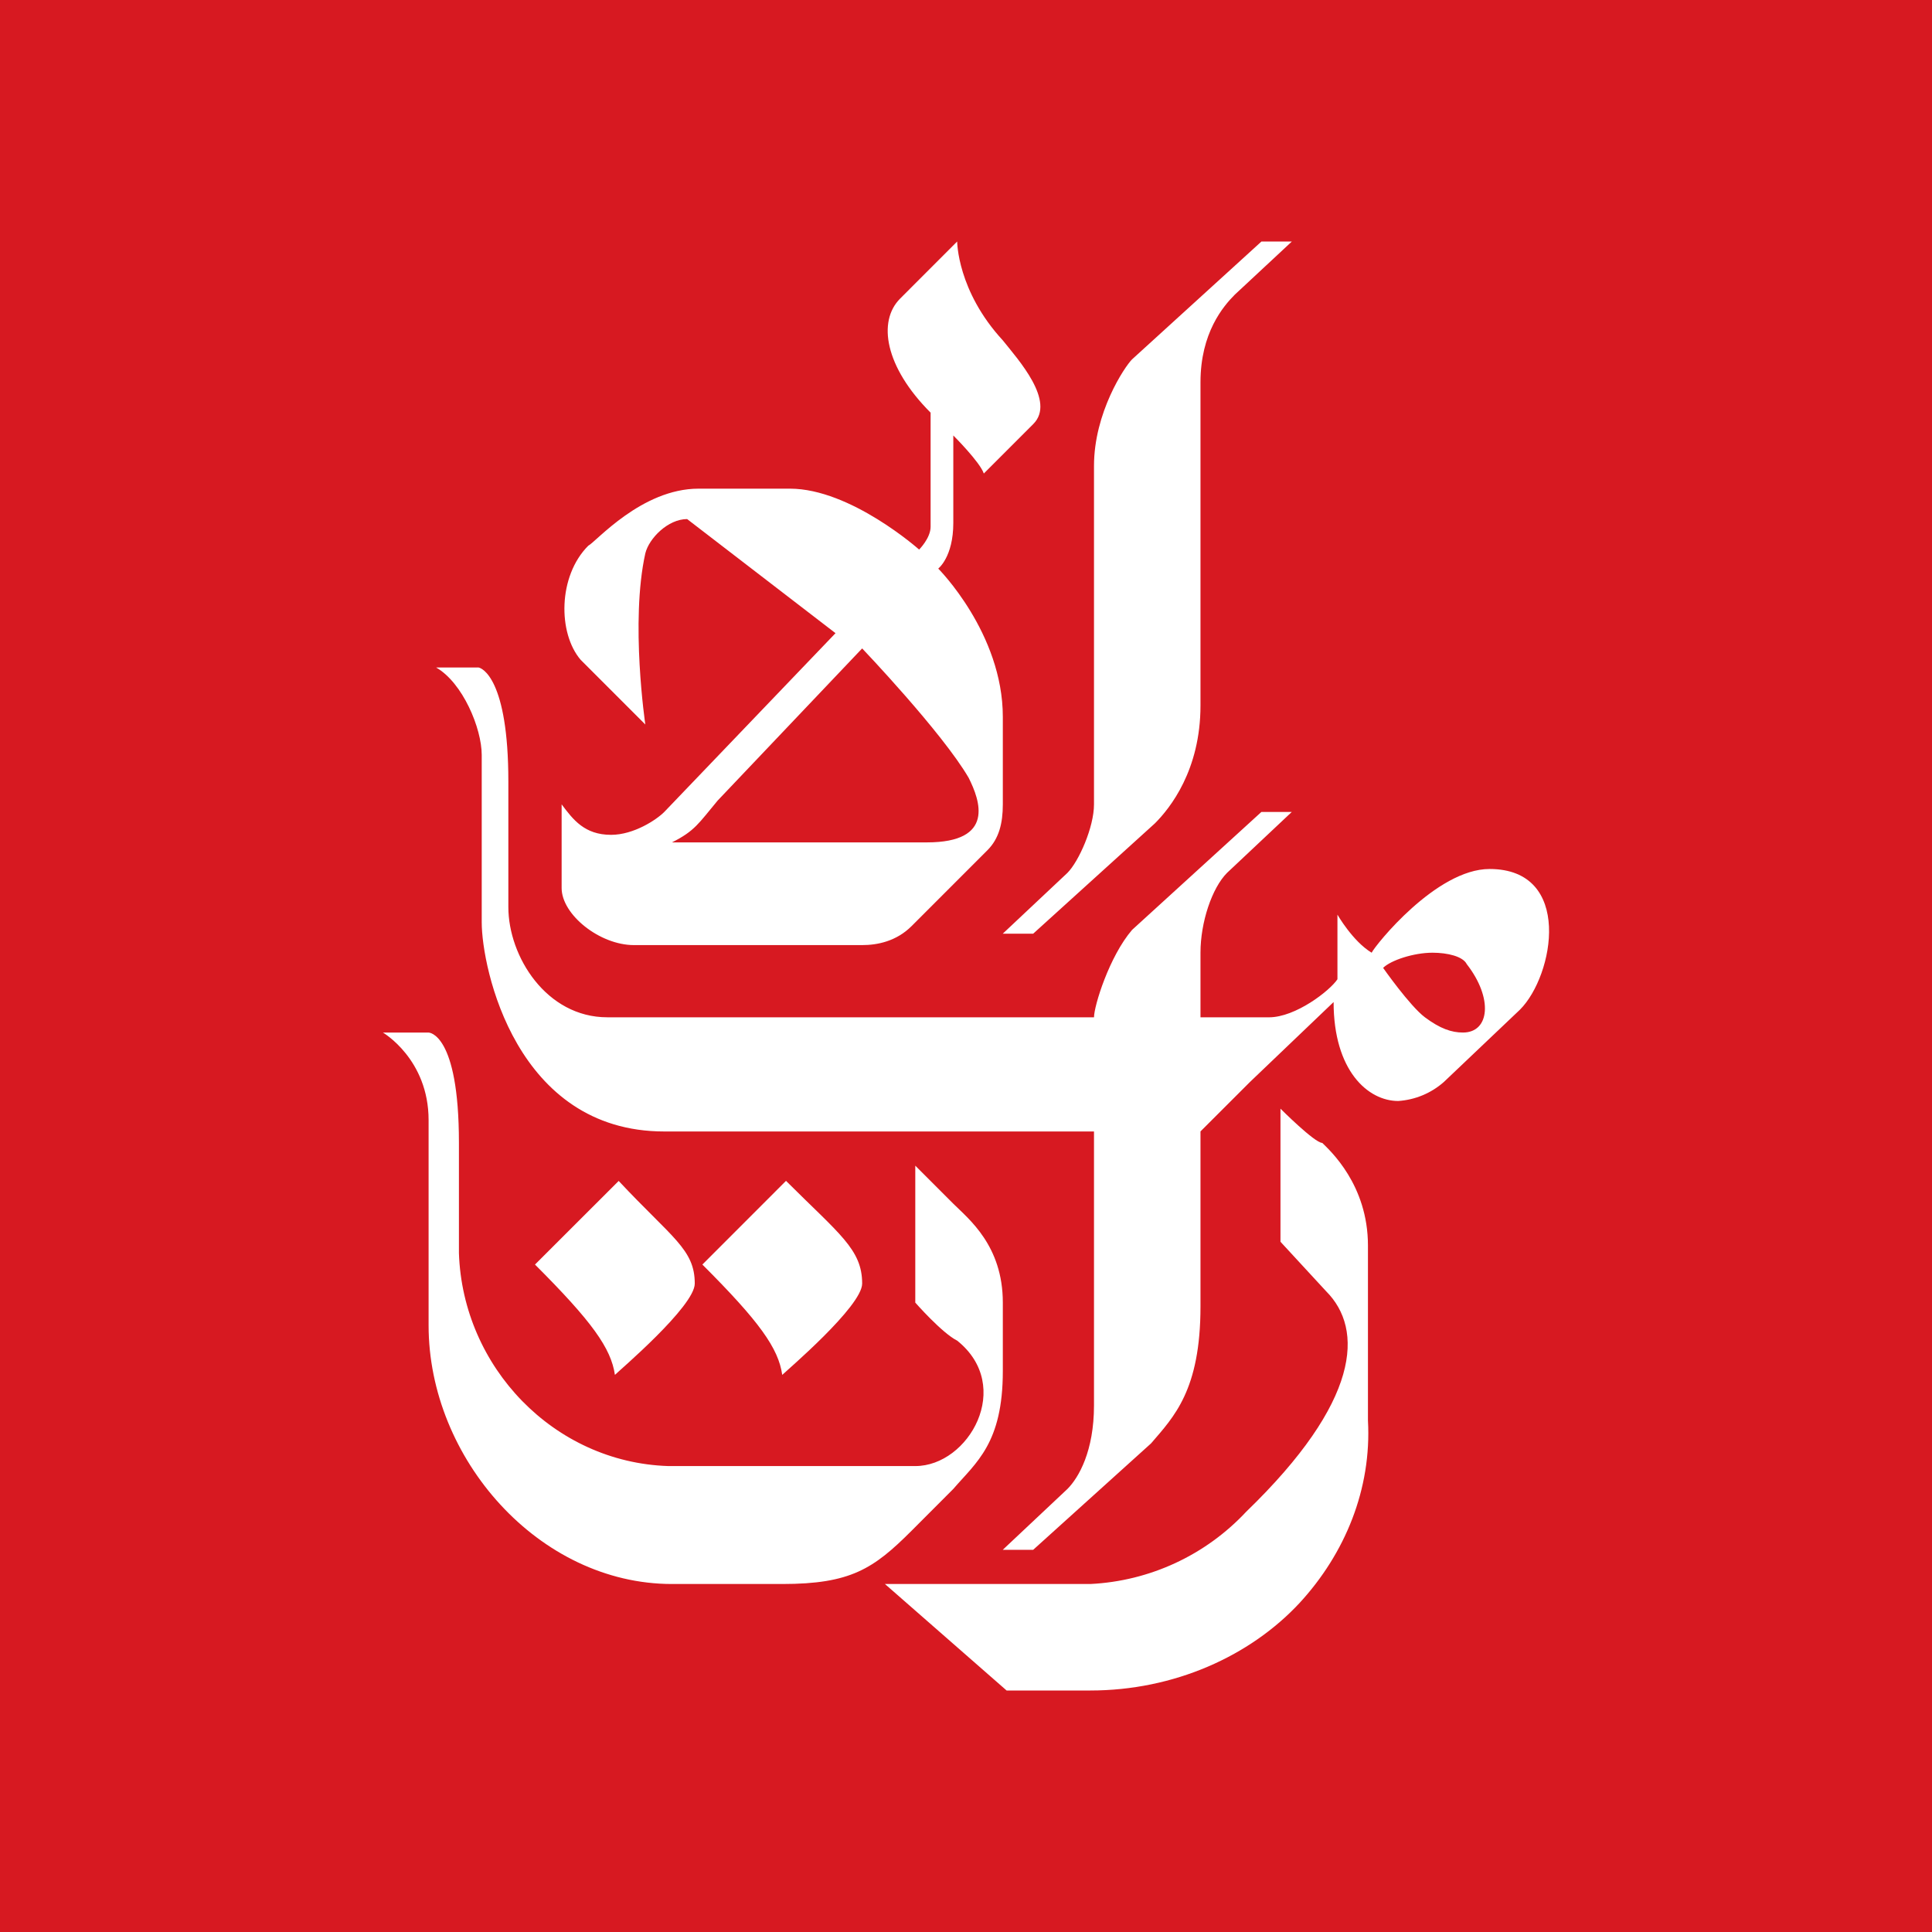
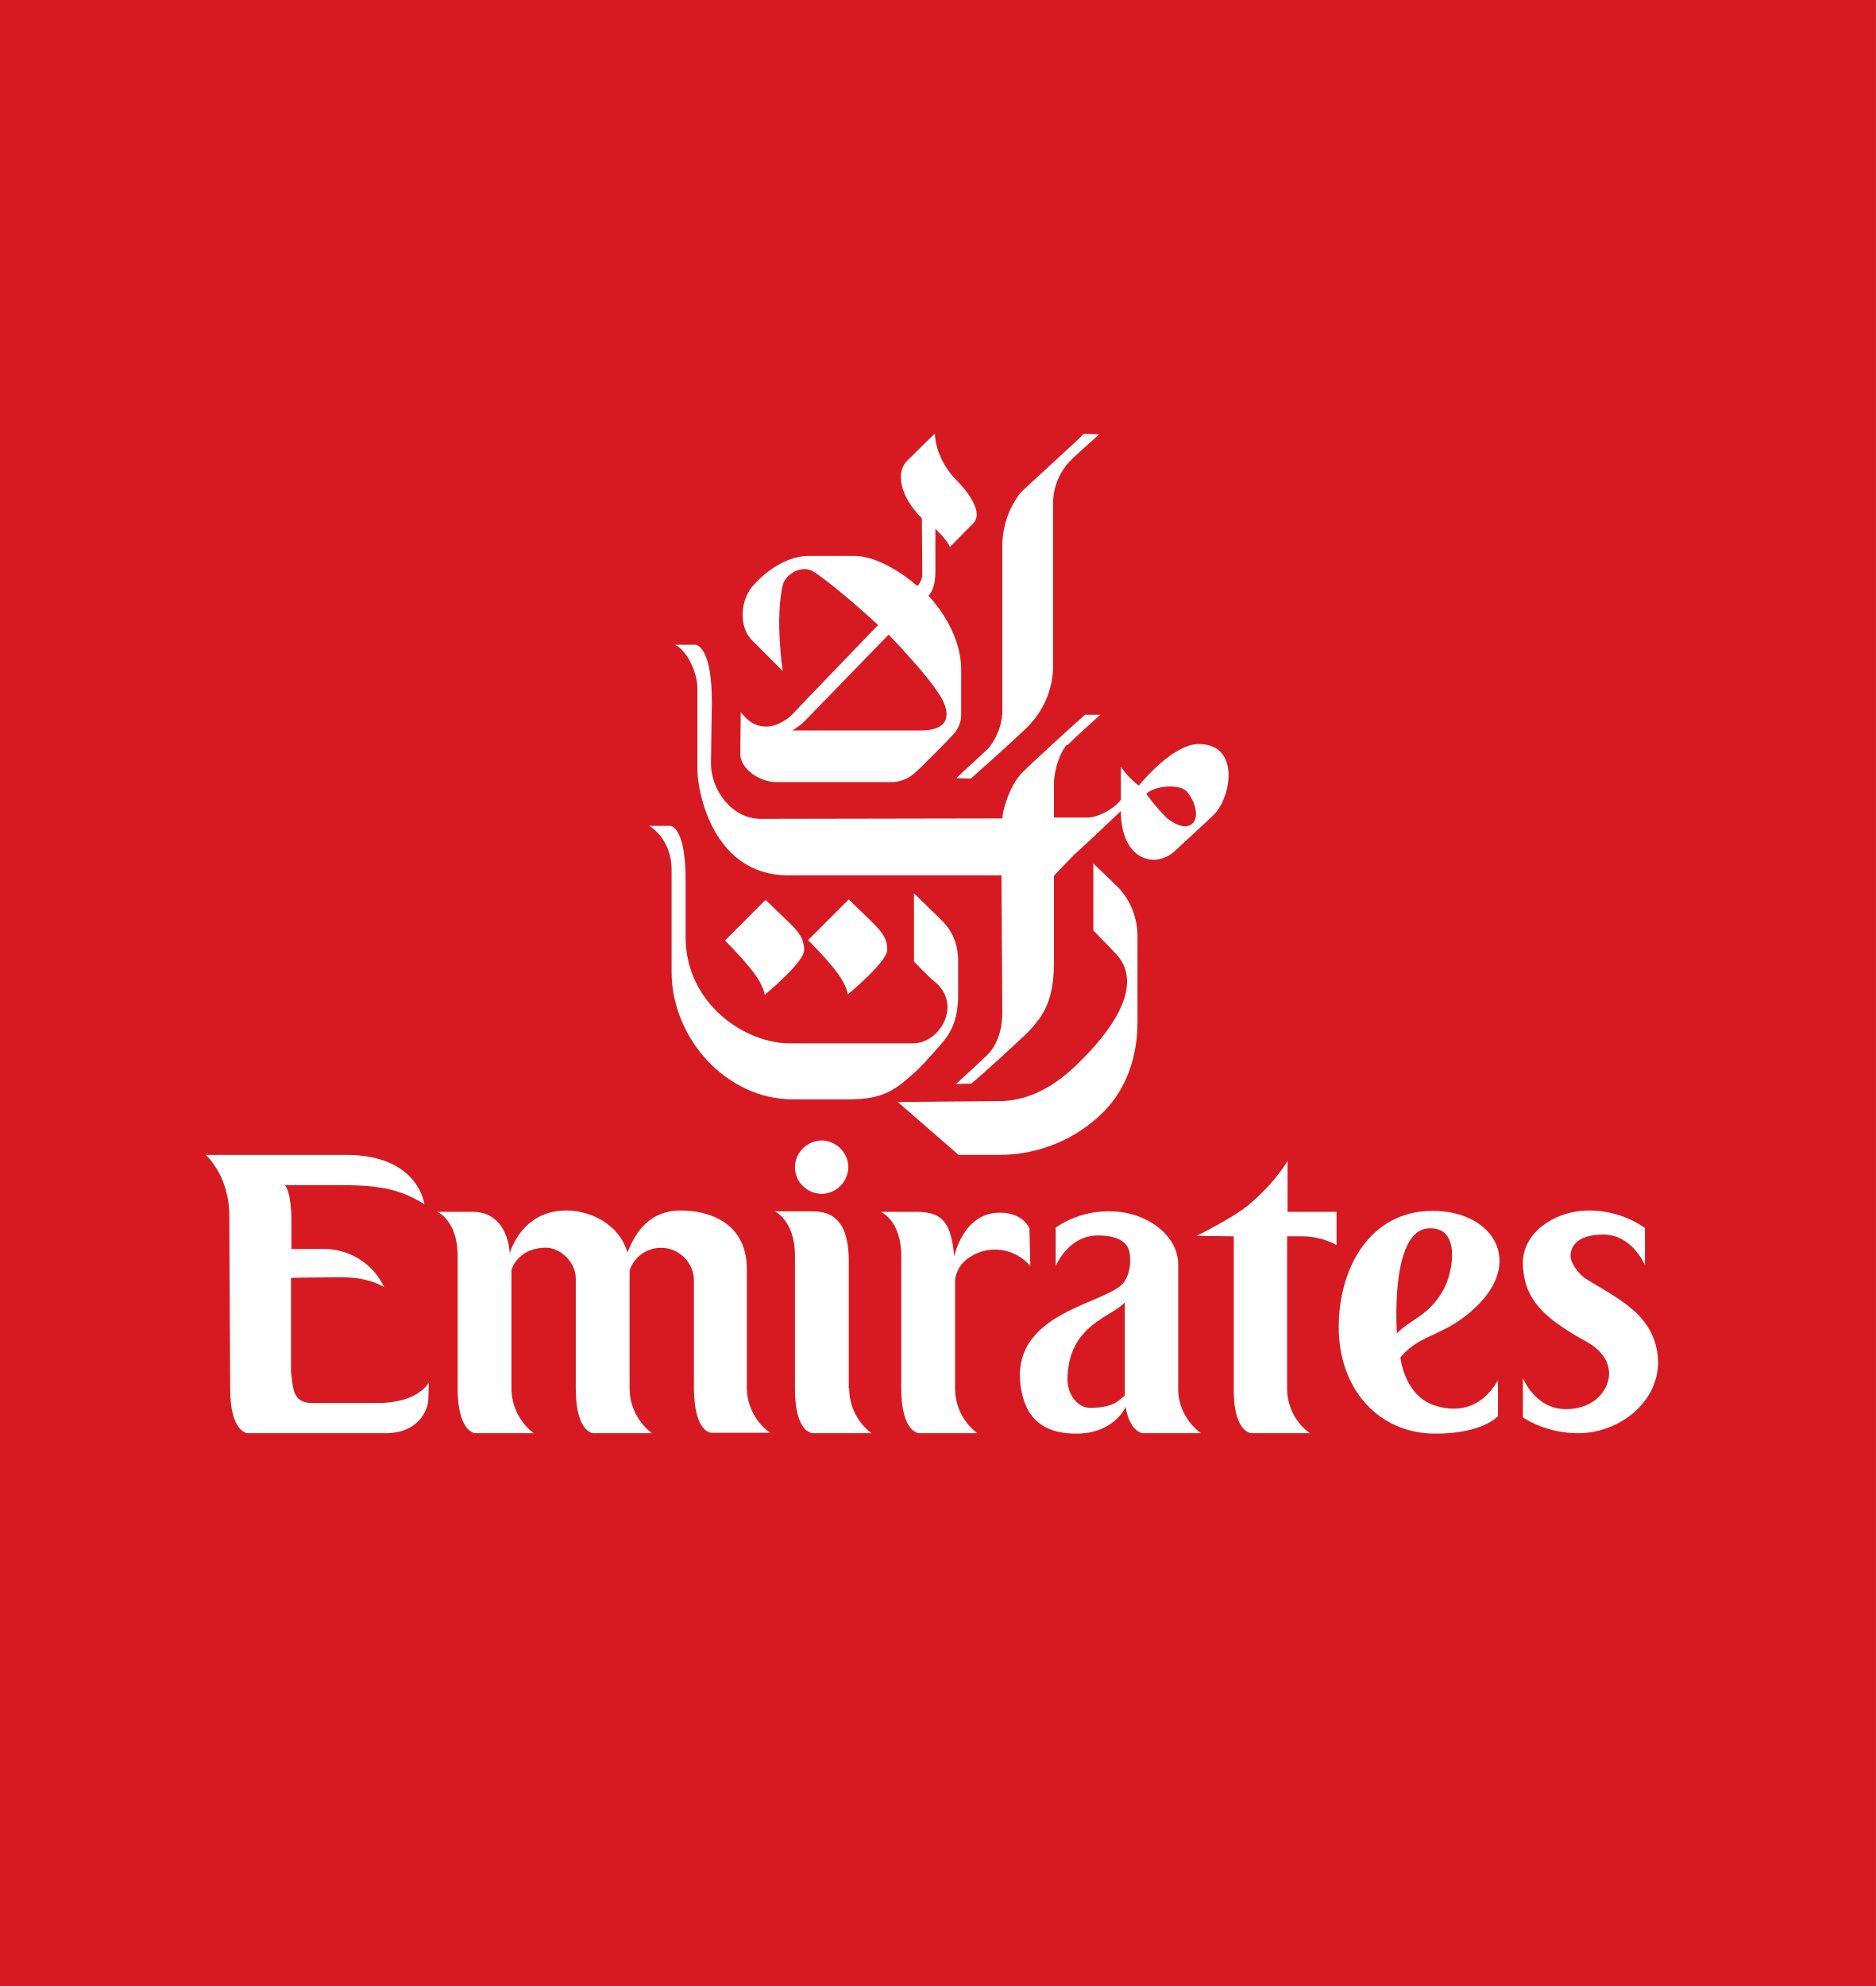
- <svg xmlns="http://www.w3.org/2000/svg" viewBox="0 0 100 100">
-   <path fill="#D71921" d="M0 0h100v100H0z" />
-   <path fill="#FFF" d="m32.023 61.125-4.332 4.328c2.954 2.953 3.938 4.332 4.137 5.711.195-.2 4.133-3.547 4.133-4.727 0-1.773-1.18-2.363-3.938-5.312m-9.843-7.68h-2.36s2.364 1.375 2.364 4.532v10.625c0 6.89 5.707 13.386 12.597 13.386h5.707c3.543 0 4.727-.789 6.696-2.758l2.16-2.164c1.183-1.375 2.562-2.359 2.562-6.101v-3.543c0-2.953-1.773-4.332-2.562-5.117l-1.969-1.97v7.087s1.379 1.574 2.168 1.969c2.953 2.363.594 6.492-2.164 6.492H34.582c-5.906-.195-10.629-5.113-10.828-11.02v-5.71c0-5.708-1.57-5.708-1.57-5.708m18.5 7.676-4.329 4.332c2.954 2.953 3.938 4.332 4.133 5.711.2-.2 4.137-3.547 4.137-4.727 0-1.773-1.184-2.562-3.937-5.312M49.543 12.5l-2.95 2.953c-1.183 1.18-.788 3.543 1.575 5.906v5.907c0 .586-.594 1.18-.594 1.18s-3.543-3.153-6.687-3.153h-4.73c-2.954 0-5.313 2.758-5.708 2.953-1.574 1.574-1.574 4.531-.394 5.906l3.347 3.348s-.789-5.312 0-8.86c.196-.788 1.18-1.773 2.164-1.773l7.68 5.906-8.86 9.25c-.394.399-1.574 1.188-2.757 1.188-1.375 0-1.969-.79-2.559-1.578v4.332c0 1.375 1.97 2.953 3.742 2.953h11.813c.785 0 1.77-.195 2.559-.984l3.937-3.938c.586-.594.785-1.379.785-2.363v-4.528c0-4.332-3.343-7.675-3.343-7.675s.78-.594.78-2.364V22.54s1.38 1.375 1.579 1.969l2.562-2.563c1.176-1.175-.793-3.343-1.578-4.328-2.363-2.562-2.363-5.117-2.363-5.117M34.781 43.602c1.184-.594 1.38-.985 2.364-2.164l7.48-7.876s4.133 4.333 5.512 6.696c.593 1.18 1.379 3.344-2.164 3.344ZM24.738 34.55h-2.164c1.375.785 2.36 3.148 2.36 4.527v8.664c0 2.36 1.77 10.824 9.449 10.824h22.242v14.176c0 2.36-.785 3.735-1.375 4.328l-3.348 3.149h1.575l6.101-5.508c1.184-1.379 2.559-2.758 2.559-7.09v-9.058l2.562-2.56 4.328-4.136c0 3.547 1.774 5.121 3.344 5.121a3.96 3.96 0 0 0 2.363-.984l3.938-3.742c1.773-1.77 2.758-7.282-1.574-7.282-2.758 0-5.907 3.938-6.102 4.333-.984-.594-1.77-1.97-1.77-1.97v3.344c-.394.594-2.167 1.97-3.542 1.97h-3.547v-3.344c0-1.575.593-3.348 1.375-4.133l3.351-3.153H65.29l-6.695 6.106c-1.18 1.375-1.969 3.937-1.969 4.523H31.434c-3.153 0-5.122-3.148-5.122-5.707v-6.5c0-5.312-1.37-5.902-1.574-5.902m50.985 18.898c-.59 0-1.18-.199-1.97-.789-.784-.59-2.163-2.558-2.163-2.558.394-.391 1.578-.785 2.558-.785.786 0 1.575.195 1.77.59 1.379 1.769 1.184 3.542-.195 3.542M65.293 12.5l-6.7 6.102c-.39.394-1.968 2.757-1.968 5.515v17.516c0 1.183-.785 2.953-1.375 3.547l-3.348 3.148h1.575l6.3-5.71c.785-.786 2.36-2.755 2.36-6.102v-16.73c0-2.563 1.183-3.938 1.773-4.532l2.957-2.754Zm.984 44.883v6.89l2.36 2.559c1.968 1.969 1.773 5.707-4.133 11.414a11.83 11.83 0 0 1-8.07 3.742h-10.63l6.298 5.512h4.332c4.328 0 8.265-1.773 10.828-4.527 2.36-2.559 3.738-5.907 3.543-9.45V64.47c0-3.149-1.97-4.922-2.364-5.313-.394 0-2.164-1.773-2.164-1.773" />
+ <svg xmlns="http://www.w3.org/2000/svg" xmlns:ns1="http://vectornator.io" height="100%" stroke-miterlimit="10" style="fill-rule:nonzero;clip-rule:evenodd;stroke-linecap:round;stroke-linejoin:round;" version="1.1" viewBox="348.056 133.333 503.889 533.333" width="100%" xml:space="preserve">
+   <defs />
+   <g id="Layer" ns1:layerName="Layer">
+     <g opacity="1" ns1:layerName="Group 1">
+       <path d="M348.056 133.333L851.944 133.333L851.944 666.667L348.056 666.667L348.056 133.333Z" fill="#d71a21" fill-rule="nonzero" opacity="1" stroke="none" ns1:layerName="Curve 1" />
+       <g opacity="1" ns1:layerName="Group 1">
+         <path d="M622.214 265.581C619.033 269.684 617.299 274.724 617.28 279.916L617.28 324.92C617.045 328.328 615.751 331.5 613.637 334.203C612.461 335.378 605.53 341.606 604.942 342.312L608.82 342.429C610.111 341.254 623.508 329.386 624.799 327.742C628.677 323.511 630.909 317.988 630.909 312.231L630.909 268.989C630.798 264.581 632.448 260.31 635.493 257.121C637.137 255.357 642.309 251.011 643.247 249.953L639.136 249.835C638.313 250.893 623.625 264.17 622.214 265.581ZM589.196 429.264L605.53 443.483L616.457 443.483C626.913 443.483 637.019 439.37 644.423 431.969C651.121 425.27 653.588 416.22 653.588 407.761L653.588 384.378C653.471 379.091 651.237 374.037 647.243 370.513C646.538 369.808 641.721 365.224 641.721 365.224L641.721 383.202C641.721 383.202 647.008 388.609 647.949 389.665C652.765 394.837 652.765 404.237 637.372 419.16C634.67 421.743 627.033 429.029 616.459 429.029L589.196 429.264Z" fill="#ffffff" fill-rule="nonzero" opacity="1" stroke="none" ns1:layerName="Curve 1" />
+         <path d="M634.67 333.264C632.906 335.143 631.144 339.845 631.144 344.073L631.144 352.886L640.075 352.886C643.602 352.886 648.184 349.715 649.124 348.069L649.124 339.255C650.448 341.186 652.075 342.892 653.941 344.307C654.882 343.131 663.107 333.262 669.92 333.144C681.32 333.027 678.735 347.479 674.151 352.063C672.625 353.59 665.927 359.7 663.812 361.697C658.405 366.868 649.122 364.401 649.122 351.122C649.122 351.122 639.254 360.523 637.725 361.814C636.198 363.108 631.144 368.512 631.144 368.512L631.144 391.897C631.144 403.059 627.501 406.82 624.446 410.228C623.27 411.519 610.699 423.036 608.938 424.328L604.822 424.445C604.822 424.445 612.226 417.747 613.637 416.22C615.281 414.457 617.28 410.931 617.28 405.056C617.28 403.53 617.045 368.395 617.045 368.395L559.701 368.395C539.726 368.395 535.495 346.306 535.377 340.311L535.377 318.106C535.377 314.463 533.028 308.353 529.385 306.473L535.027 306.473C535.73 306.707 539.256 308.118 539.256 321.747C539.256 321.747 539.02 337.495 539.02 338.434C539.02 345.367 544.543 353.239 552.417 353.239L617.278 353.121C617.278 351.357 619.041 344.779 622.214 341.254C623.978 339.257 637.96 326.566 639.489 325.275L643.6 325.275C643.012 325.862 636.198 331.853 634.787 333.499L634.67 333.264ZM655.94 346.541C657.618 348.829 659.464 350.989 661.462 353.004C668.511 358.644 671.802 352.533 667.102 346.188C665.221 343.605 658.052 344.309 655.938 346.541L655.94 346.541Z" fill="#ffffff" fill-rule="nonzero" opacity="1" stroke="none" ns1:layerName="Curve 2" />
+         <path d="M586.376 388.374C586.376 391.544 576.387 399.889 575.799 400.359C575.096 396.951 572.509 393.308 565.108 385.787L576.035 374.86C583.438 382.264 586.376 383.91 586.376 388.374ZM605.412 262.761C607.644 264.993 612.343 270.868 609.523 273.806C607.396 275.948 605.281 278.102 603.178 280.269C602.943 278.858 599.302 275.334 599.302 275.334L599.302 287.202C599.184 292.019 597.42 293.312 597.42 293.312C597.42 293.312 606.233 302.005 606.233 313.287L606.233 324.802C606.338 326.986 605.529 329.115 604.001 330.679C603.178 331.618 595.071 339.845 593.777 340.901C591.898 342.547 589.549 343.486 587.079 343.368L556.65 343.368C551.831 343.368 546.897 339.609 546.897 335.849C546.897 334.908 547.014 324.569 547.014 324.569C548.541 326.331 550.185 328.445 553.945 328.445C557.001 328.445 560.056 326.096 560.879 325.155C561.702 324.216 583.911 301.184 583.911 301.184C583.911 301.184 573.57 291.549 566.756 286.967C563.464 284.735 558.999 287.555 558.294 290.492C556.18 299.658 558.294 313.522 558.294 313.522L549.952 305.18C546.544 301.772 546.661 294.135 550.773 290.14C551.361 289.434 557.588 282.618 565.345 282.618L577.448 282.618C585.555 282.618 594.485 290.728 594.485 290.728C595.191 289.904 595.661 288.964 595.778 287.906C595.778 283.677 595.661 272.514 595.661 272.514C589.551 266.404 588.728 260.059 591.665 257.121C597.187 251.599 599.186 249.718 599.186 249.718C599.186 249.718 598.951 256.416 605.414 262.761L605.412 262.761ZM567.222 323.864C564.167 327.034 563.697 327.742 560.877 329.503L595.188 329.503C604.471 329.503 602.592 323.746 600.946 320.808C597.538 314.816 586.729 303.769 586.729 303.769C586.729 303.769 567.81 323.276 567.222 323.864Z" fill="#ffffff" fill-rule="nonzero" opacity="1" stroke="none" ns1:layerName="Curve 3" />
+         <path d="M528.093 355.12L522.454 355.12C522.454 355.12 528.446 358.41 528.446 366.988L528.446 394.366C528.446 412.109 543.134 428.561 560.994 428.561L575.917 428.561C584.847 428.561 588.02 426.444 593.427 421.627C595.422 419.864 598.008 416.926 598.949 415.87C602.004 412.342 605.412 409.524 605.412 400.359L605.412 391.429C605.412 383.672 600.946 380.5 598.714 378.268C596.999 376.575 595.276 374.891 593.544 373.216L593.544 391.546C593.544 391.546 597.303 395.54 598.949 396.834C606.703 402.944 600.593 413.52 593.309 413.52L560.524 413.52C548.539 413.753 532.207 403.061 532.207 384.964L532.207 370.161C532.322 355.12 528.091 355.12 528.091 355.12L528.093 355.12Z" fill="#ffffff" fill-rule="nonzero" opacity="1" stroke="none" ns1:layerName="Curve 4" />
+         <path d="M564.049 388.491C564.049 391.662 554.061 400.006 553.475 400.477C552.77 397.069 550.185 393.426 542.781 385.904L553.71 374.977C560.996 382.264 564.049 383.908 564.049 388.491ZM449.481 510.108L431.856 510.108C426.334 510.108 426.804 505.527 426.216 501.646L426.216 476.502C426.216 476.502 430.094 476.384 434.441 476.384C439.26 476.384 445.37 475.679 451.245 478.969C448.189 472.511 441.581 468.491 434.441 468.748L426.334 468.748L426.334 460.638C426.334 460.638 426.334 453.587 424.57 451.591L436.203 451.591C446.193 451.591 453.948 451.473 462.055 456.76C462.055 456.76 460.528 443.483 441.141 443.483L403.304 443.483C403.304 443.483 409.882 449.123 409.647 460.521L409.882 506.348C409.882 517.865 414.466 518.215 414.466 518.215L451.715 518.215C460.175 518.215 463.113 512.223 463.113 508.934L463.23 504.586C463.23 504.586 460.528 510.108 449.481 510.108ZM548.656 506.23L548.656 474.152C548.656 461.697 538.55 458.404 530.913 458.404C520.925 458.404 517.87 466.749 516.578 469.686C514.344 461.932 506.472 458.406 500.127 458.406C488.024 458.406 484.967 469.921 484.967 469.921C484.967 469.921 484.734 458.759 474.981 458.759L465.462 458.759C465.462 458.759 470.985 460.991 470.985 470.627L470.985 506.23C470.985 517.98 475.686 518.215 475.686 518.215L491.432 518.215C487.671 515.395 485.439 510.929 485.439 506.112L485.439 474.505C485.675 473.094 488.022 468.395 494.72 468.395C498.598 468.395 502.829 472.388 502.712 476.855L502.712 506.23C502.712 518.098 507.413 518.215 507.413 518.215L523.157 518.215C519.398 515.278 517.164 510.929 517.164 506.112L517.164 474.505C518.698 469.872 523.689 467.35 528.329 468.863C531.854 470.039 534.321 473.212 534.439 476.972L534.439 506.23C534.556 518.215 539.138 518.098 539.138 518.098L554.886 518.098C551.063 515.338 548.757 510.944 548.656 506.23ZM576.152 506.23C576.159 510.944 578.378 515.381 582.145 518.215L566.399 518.215C566.399 518.215 561.582 518.333 561.582 506.348L561.582 470.509C561.582 461.109 556.177 458.641 556.177 458.641L565.696 458.641C569.101 458.641 576.035 458.641 576.035 471.918L576.035 505.997L576.152 506.23ZM624.564 463.223C624.564 463.223 623.037 458.994 616.574 458.994C606.706 458.994 604.354 470.744 604.354 470.744C603.531 461.461 601.064 458.759 594.13 458.759L584.612 458.759C584.612 458.759 590.134 460.991 590.134 470.627L590.134 506.23C590.134 517.98 594.838 518.215 594.838 518.215L610.582 518.215C606.815 515.381 604.596 510.944 604.589 506.23L604.589 476.972C604.942 474.505 606.353 472.271 608.467 470.98C613.754 467.454 620.688 468.512 624.799 473.329L624.564 463.223ZM697.771 465.34C701.059 465.34 704.232 466.161 707.052 467.689L707.052 458.759L693.893 458.759L693.893 445.128C691.073 449.594 687.43 453.59 683.317 456.995C678.852 460.638 669.452 465.222 669.452 465.222L679.44 465.34L679.44 506.7C679.44 518.215 684.257 518.215 684.257 518.215L699.886 518.215C696.146 515.503 693.887 511.201 693.775 506.583L693.775 465.34C693.775 465.34 697.771 465.34 697.771 465.34ZM745.477 483.318C736.665 492.483 729.731 491.072 724.207 497.888C724.207 497.888 725.15 507.053 732.081 510.226C734.433 511.284 744.184 514.809 750.412 503.998L750.412 513.634C750.412 513.634 746.418 518.333 733.609 518.333C718.216 518.333 707.64 506.23 707.64 489.781C707.64 473.564 716.219 458.641 732.551 458.524C748.415 458.289 757.11 471.215 745.477 483.318ZM735.841 479.557C738.426 474.74 740.543 462.52 731.613 463.223C721.271 464.046 723.268 491.425 723.268 491.425C726.676 487.666 731.846 486.843 735.841 479.557ZM568.868 453.942C572.862 453.823 575.917 450.532 575.917 446.656C575.799 442.66 572.509 439.605 568.631 439.605C564.755 439.723 561.582 442.896 561.582 446.774C561.582 450.767 564.872 453.94 568.868 453.94L568.868 453.942ZM640.898 511.402C637.372 511.402 634.787 507.641 634.787 503.88C634.787 489.075 646.89 486.961 650.181 483.082L650.181 508.111C648.654 509.287 647.243 511.402 640.9 511.402L640.898 511.402ZM650.181 477.323C646.538 483.67 618.103 485.079 622.449 507.053C624.213 515.748 629.971 518.333 637.255 518.333C644.306 518.333 648.654 514.692 650.416 511.166C651.474 517.747 654.882 518.215 654.882 518.215L670.626 518.215C666.867 515.395 664.515 511.049 664.515 506.348L664.515 472.861C664.515 464.871 655.703 458.644 646.302 458.644C641.073 458.525 635.937 460.044 631.615 462.99L631.615 473.331C631.615 473.331 634.905 465.107 643.012 465.107C651.004 465.107 651.592 469.1 651.592 471.099C651.709 473.214 651.356 475.446 650.181 477.327L650.181 477.323ZM780.259 502.001C780.377 506.23 776.616 511.754 768.627 511.754C760.4 511.754 757.11 503.41 757.11 503.41L757.11 513.986C761.576 516.806 766.748 518.215 772.033 518.215C782.727 518.215 793.654 510.108 793.418 498.709C793.303 494.969 792.031 491.356 789.777 488.37C786.134 483.553 779.552 480.145 774.384 476.972C771.445 475.208 769.918 471.918 769.918 470.862C769.801 468.863 770.859 464.869 778.731 464.869C786.487 464.869 789.895 473.094 789.895 473.094L789.895 463.106C785.546 460.05 780.257 458.406 774.852 458.406C765.452 458.406 756.875 464.634 757.11 472.624C757.227 479.675 760.165 484.141 765.922 488.487C768.51 490.349 771.219 492.037 774.031 493.539C778.496 496.008 780.142 499.061 780.259 502.001Z" fill="#ffffff" fill-rule="nonzero" opacity="1" stroke="none" ns1:layerName="Curve 5" />
+       </g>
+     </g>
+   </g>
</svg>
